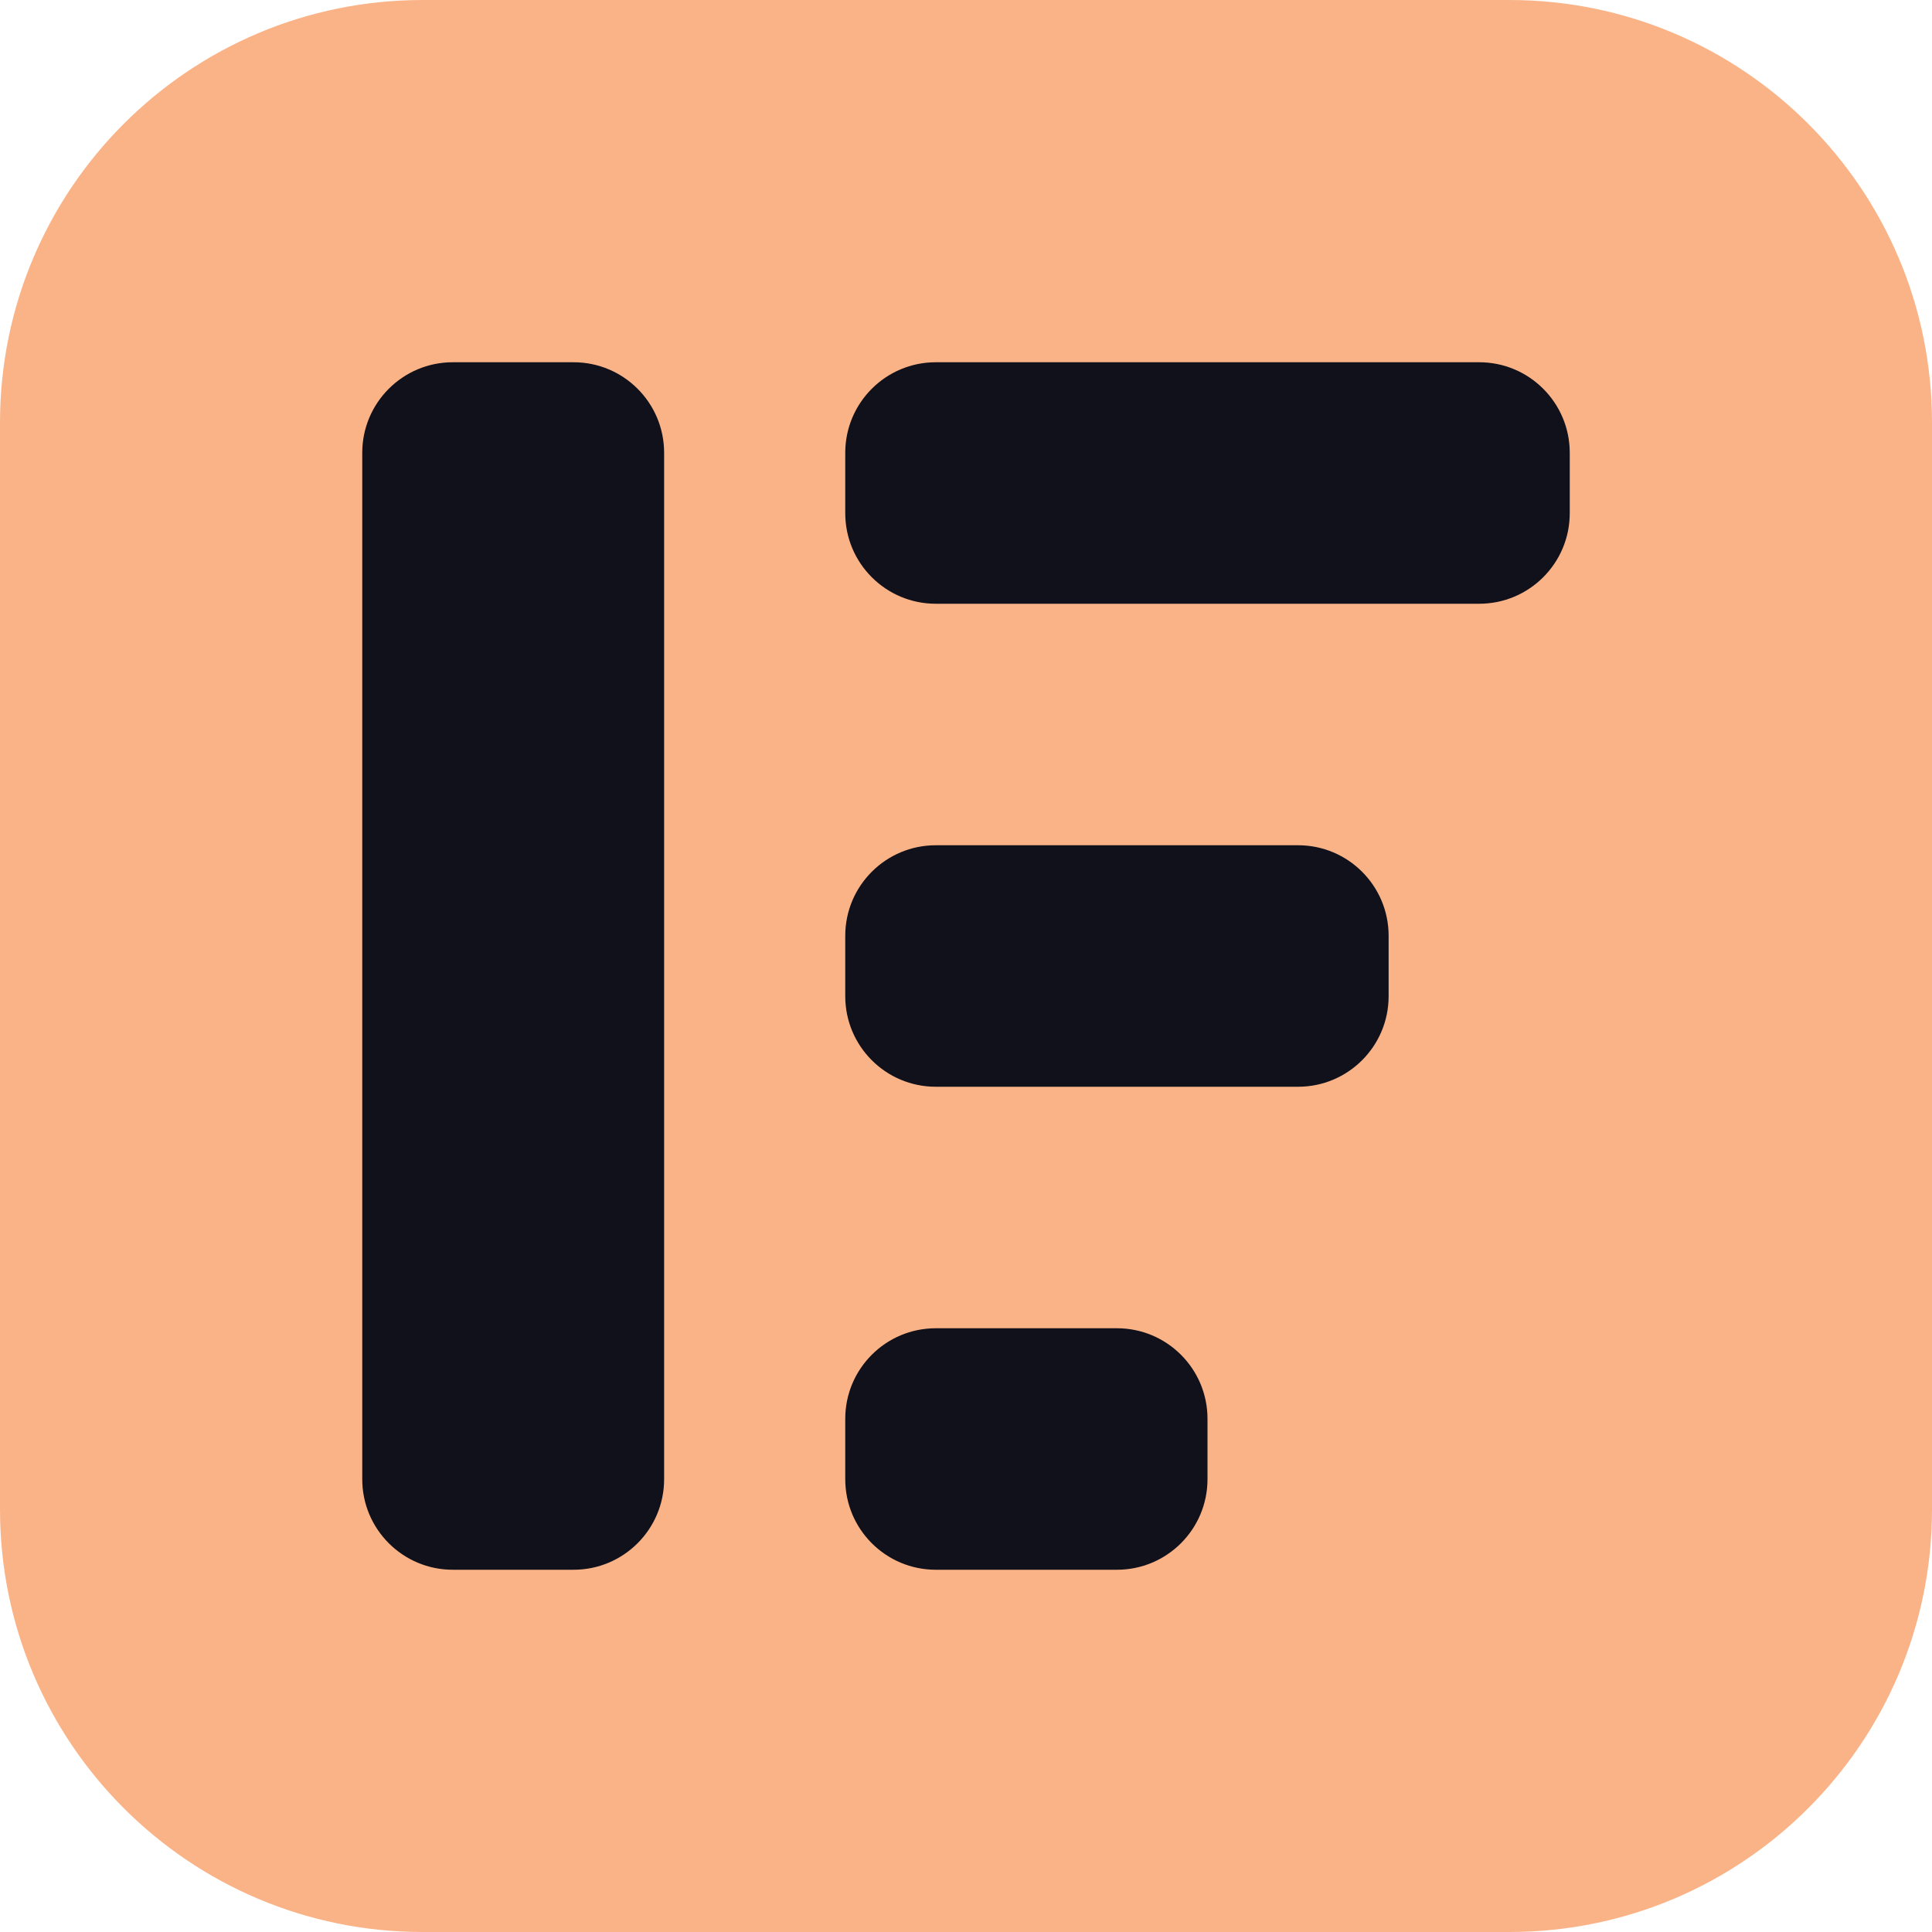
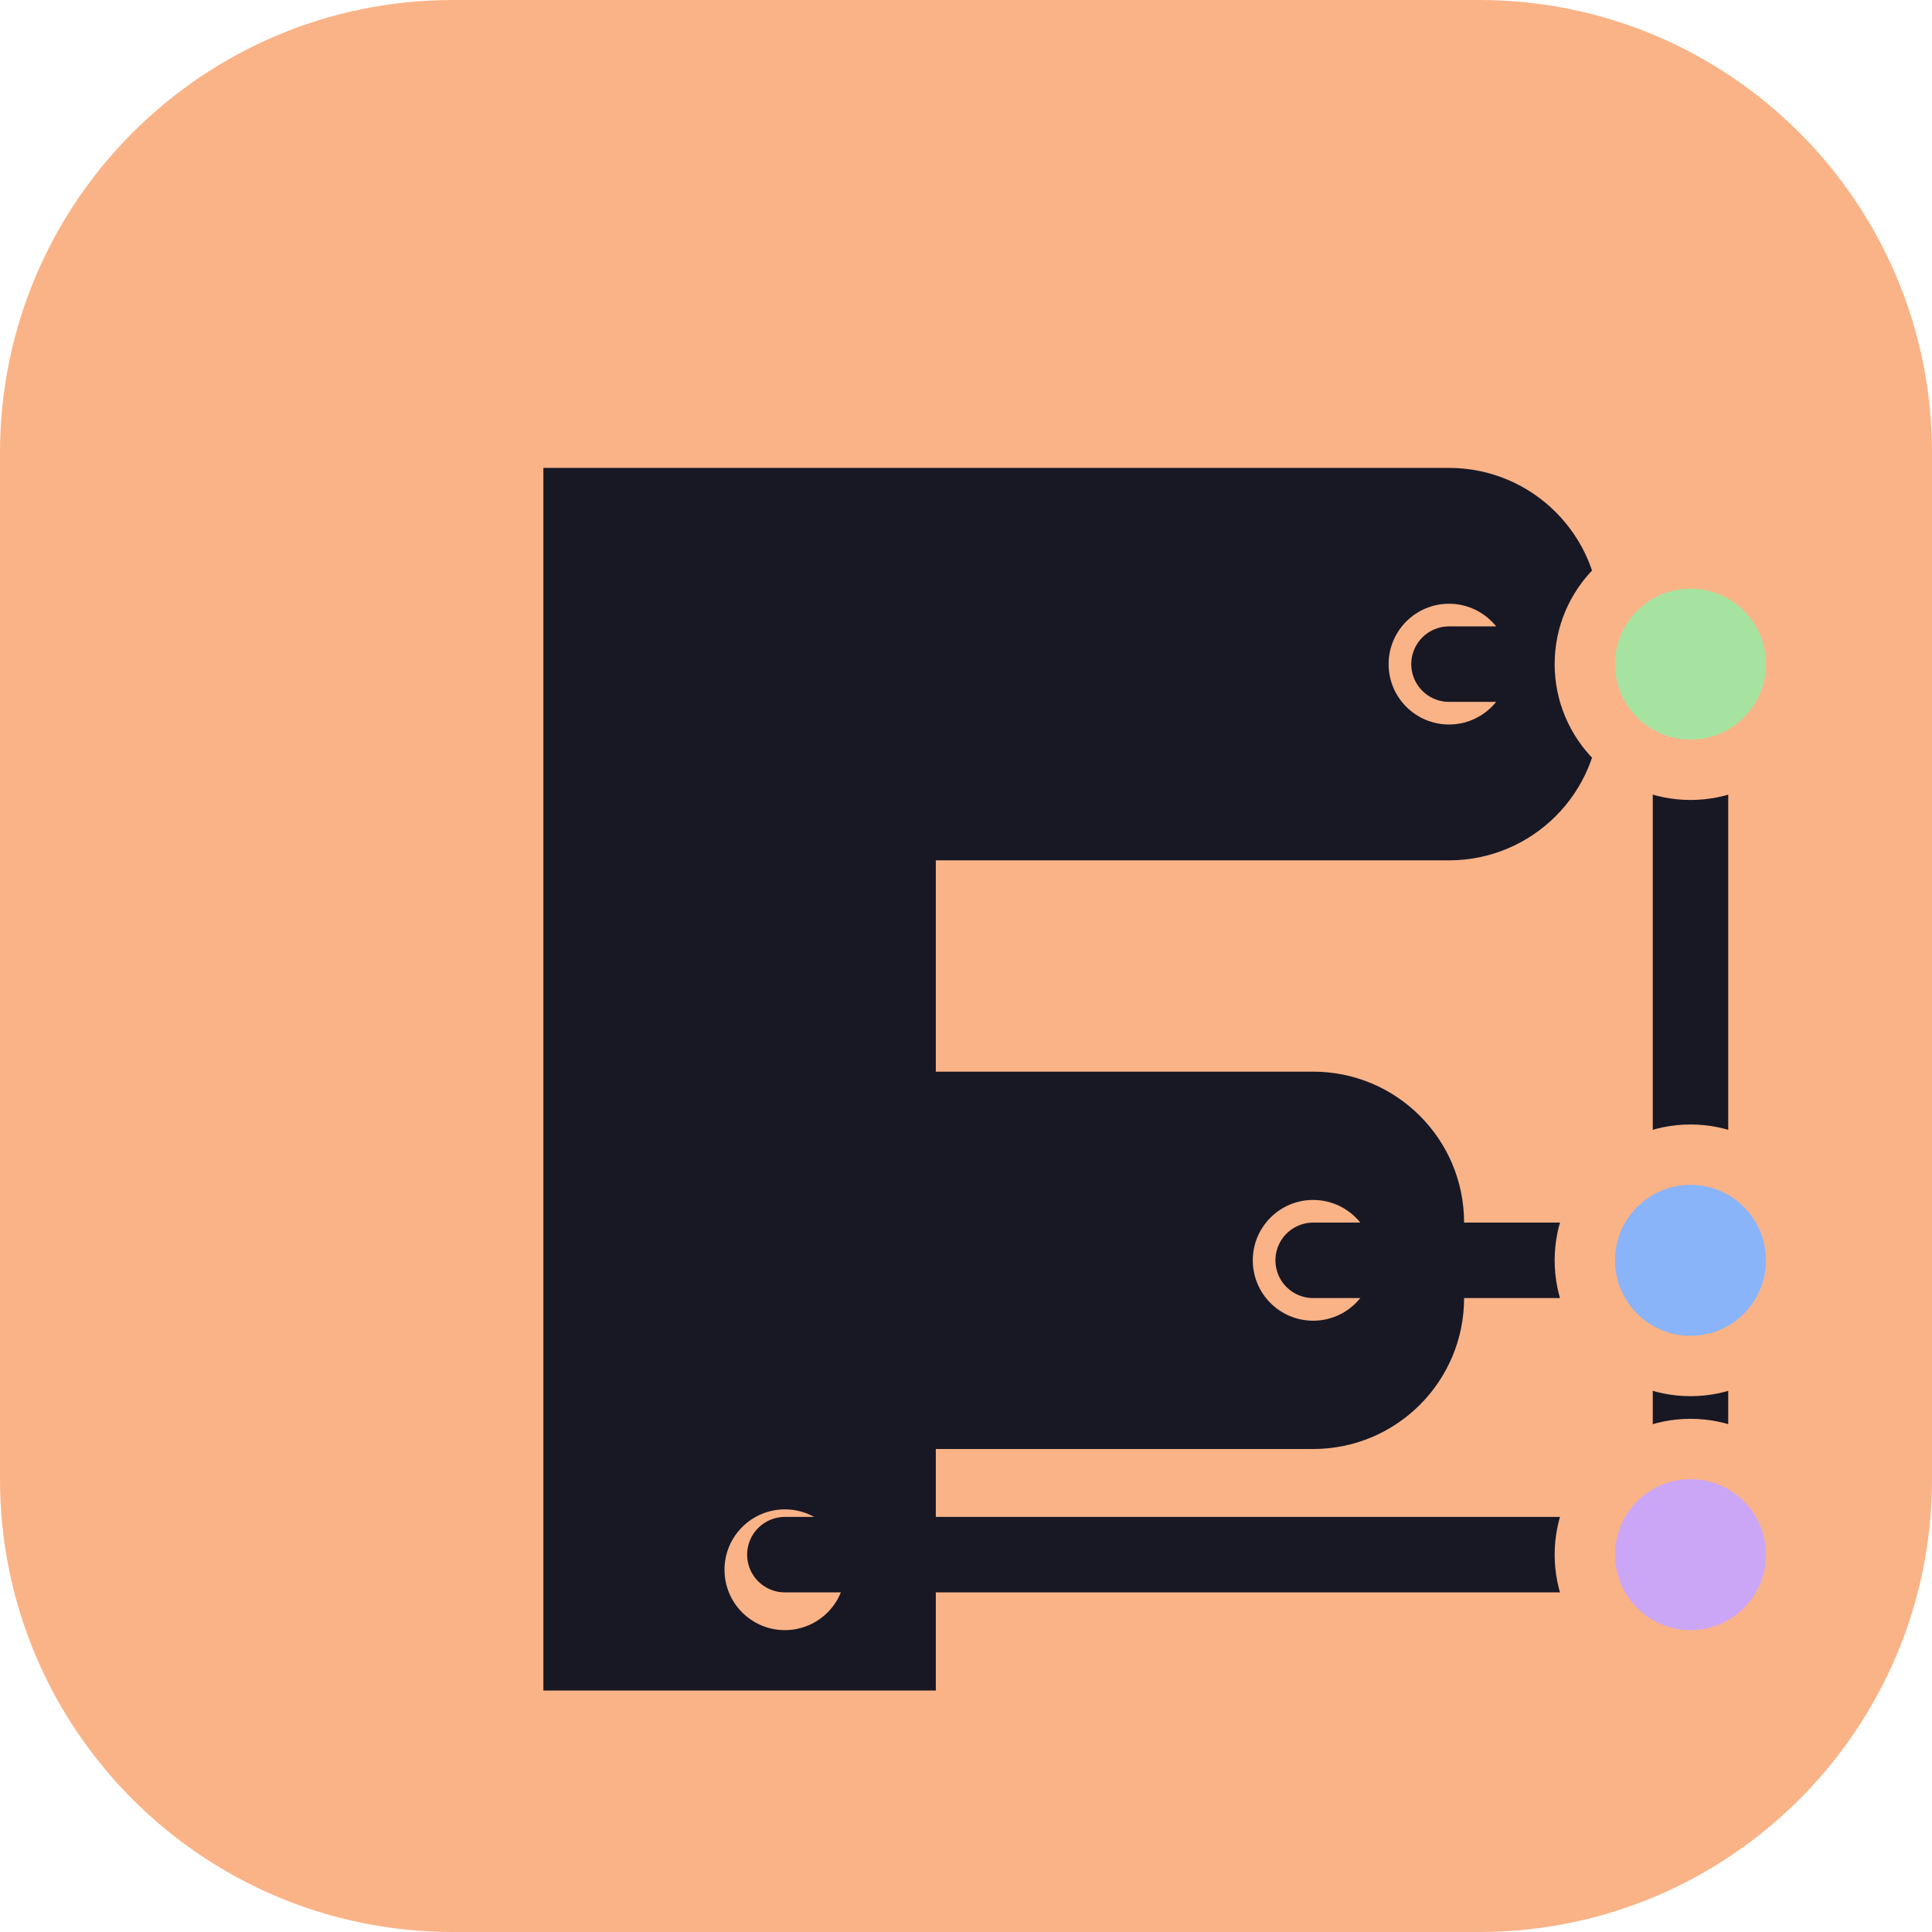
- <svg xmlns="http://www.w3.org/2000/svg" viewBox="0 0 64 64" width="64" height="64">
-   <rect width="64" height="64" rx="14" fill="#fab387" />
-   <g fill="#11111b">
-     <rect x="12" y="12" width="10" height="40" rx="3" />
-     <rect x="28" y="12" width="24" height="8" rx="3" />
-     <rect x="28" y="28" width="18" height="8" rx="3" />
-     <rect x="28" y="44" width="12" height="8" rx="3" />
-   </g>
+ <svg xmlns="http://www.w3.org/2000/svg" viewBox="0 0 128 128" width="128" height="128">
+   <rect width="128" height="128" rx="30" fill="#FAB387" />
+   <path d="M36 31h60a10 10 0 0 1 10 10v6a10 10 0 0 1-10 10H62v14h25a10 10 0 0 1 10 10v5a10 10 0 0 1-10 10H62v16H36z" fill="#181825" />
+   <circle cx="96" cy="44" r="4" fill="#FAB387" />
+   <circle cx="87" cy="83.5" r="4" fill="#FAB387" />
+   <circle cx="52" cy="104" r="4" fill="#FAB387" />
+   <path d="M96 44h16v59H52M87 83.5h25" fill="none" stroke="#181825" stroke-width="5" stroke-linecap="round" stroke-linejoin="round" />
+   <circle cx="112" cy="44" r="7" fill="#A6E3A1" stroke="#FAB387" stroke-width="4" />
+   <circle cx="112" cy="83.5" r="7" fill="#89B4FA" stroke="#FAB387" stroke-width="4" />
+   <circle cx="112" cy="103" r="7" fill="#CBA6F7" stroke="#FAB387" stroke-width="4" />
</svg>
